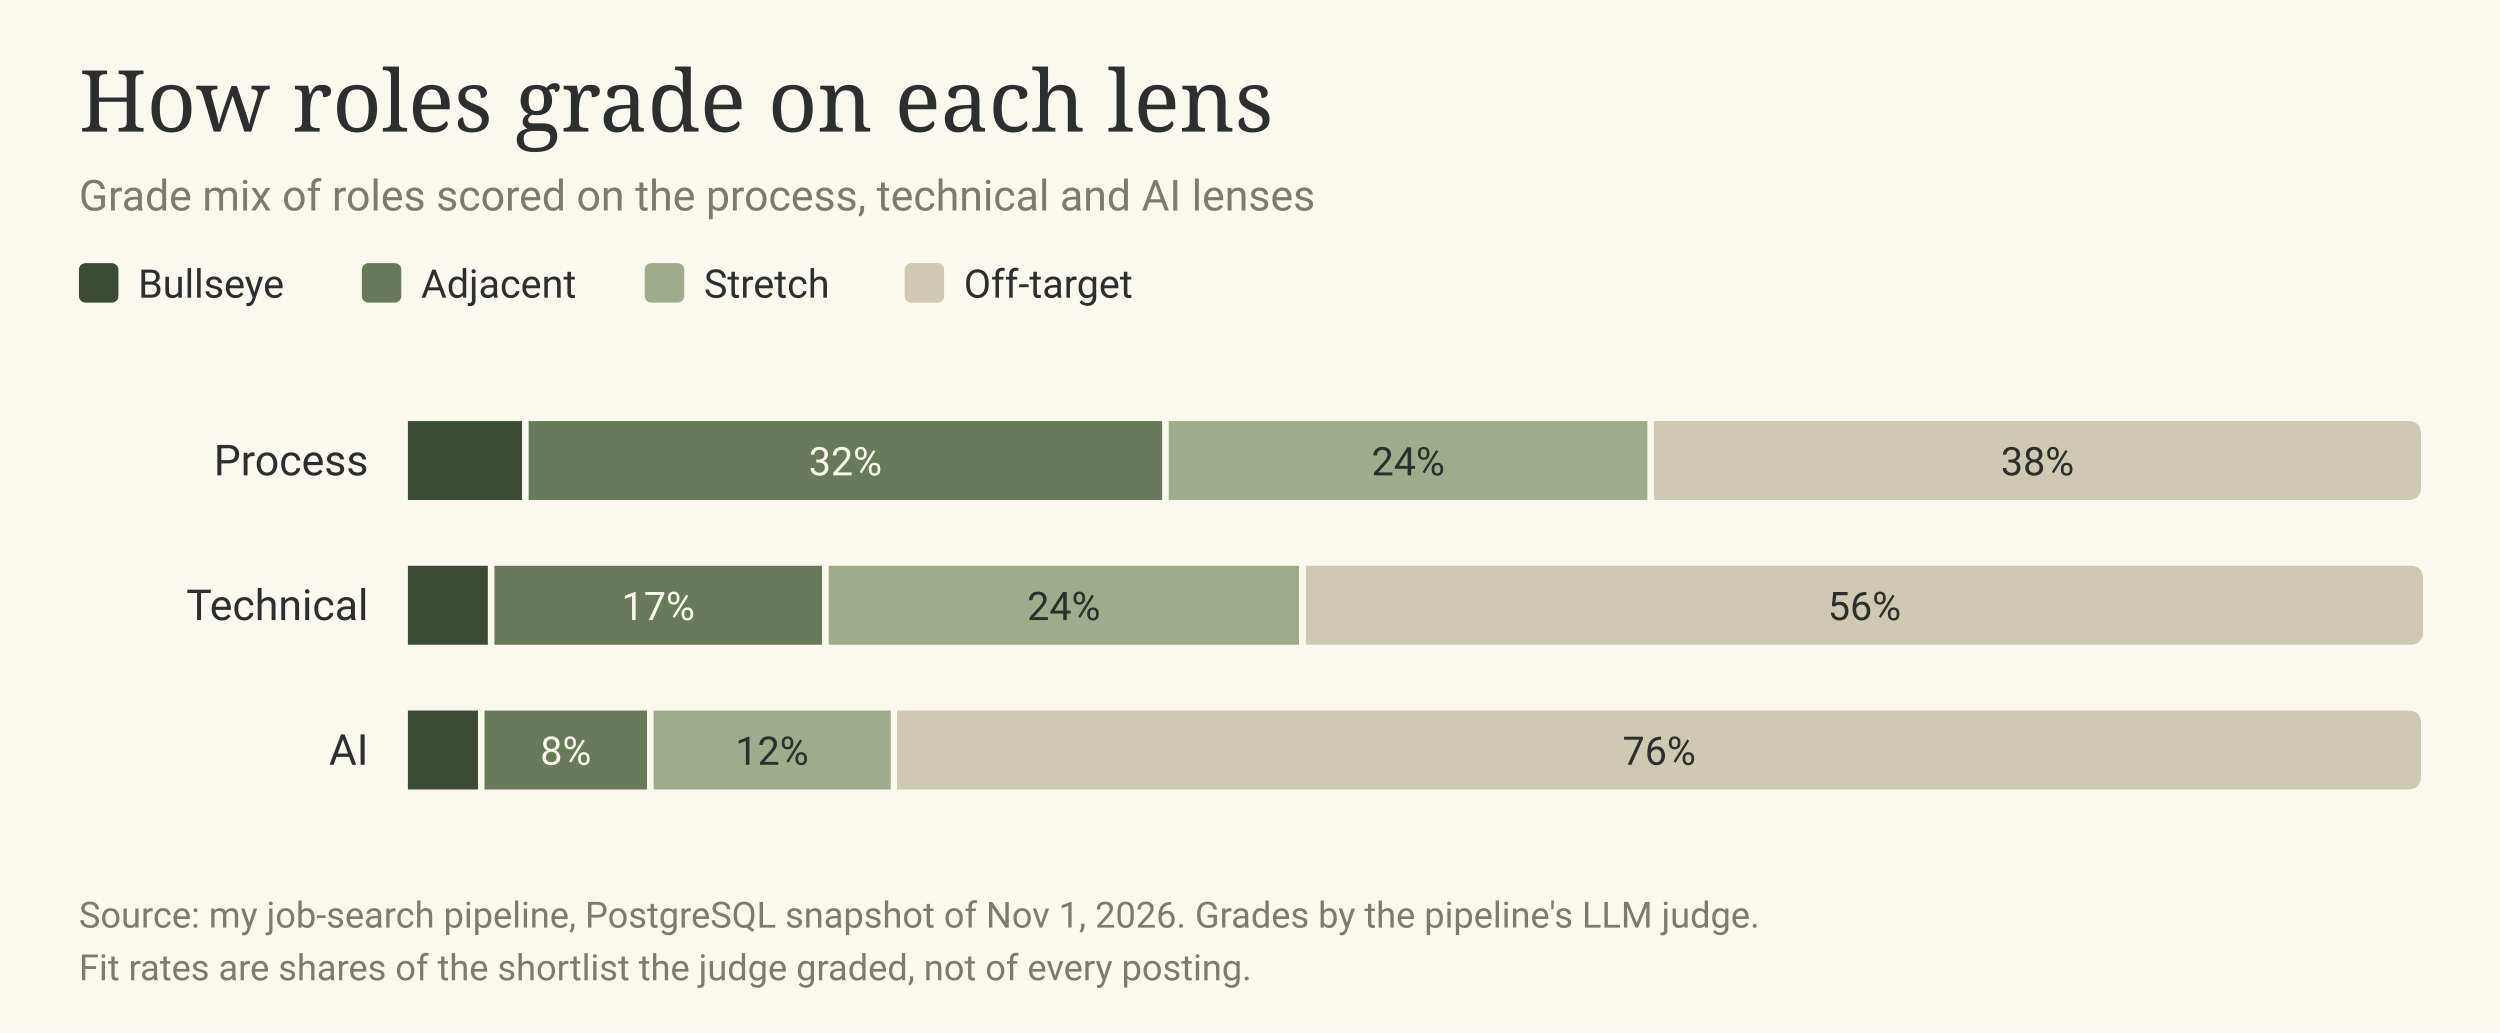
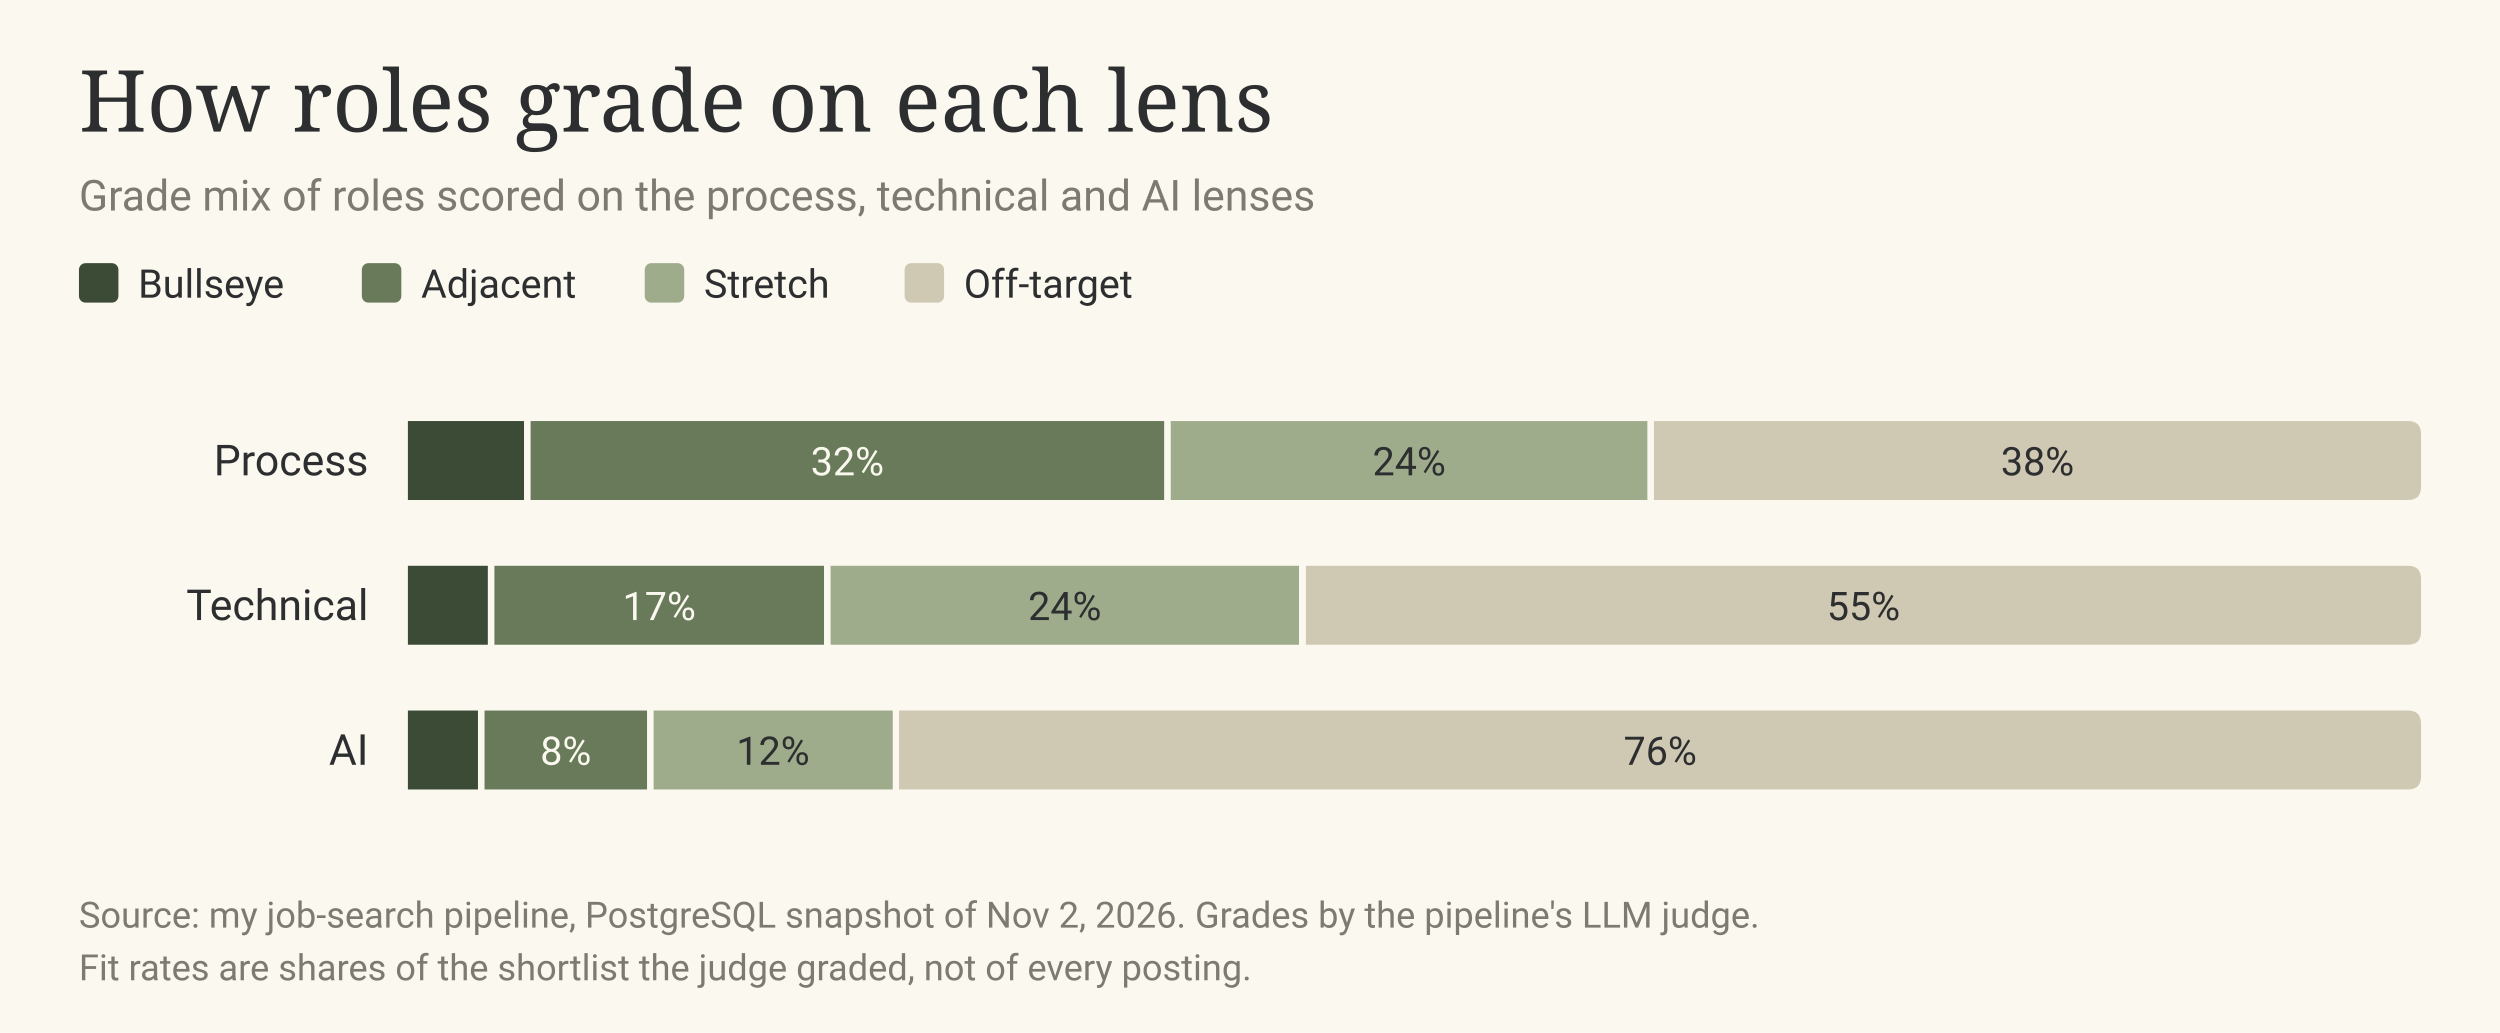
<svg xmlns="http://www.w3.org/2000/svg" viewBox="0 0 760 314" width="760" height="314" role="img" aria-labelledby="t d">
  <rect width="760" height="314" fill="#fbf8ef" />
  <text x="24" y="40" font-family="'Instrument Serif', 'Iowan Old Style', Georgia, serif" font-size="26" fill="#2c2e2f">How roles grade on each lens</text>
  <text x="24" y="64" font-family="-apple-system, BlinkMacSystemFont, 'Segoe UI', Roboto, Inter, sans-serif" font-size="13" fill="#7c7a71">Grade mix of roles scored on the process, technical and AI lenses</text>
  <rect x="24" y="80" width="12" height="12" rx="2" fill="#3b4b35" />
  <text x="42" y="90.5" font-family="-apple-system, BlinkMacSystemFont, 'Segoe UI', Roboto, Inter, sans-serif" font-size="12" fill="#2c2e2f">Bullseye</text>
  <rect x="110" y="80" width="12" height="12" rx="2" fill="#687a5a" />
  <text x="128" y="90.5" font-family="-apple-system, BlinkMacSystemFont, 'Segoe UI', Roboto, Inter, sans-serif" font-size="12" fill="#2c2e2f">Adjacent</text>
  <rect x="196" y="80" width="12" height="12" rx="2" fill="#9fac8c" />
  <text x="214" y="90.5" font-family="-apple-system, BlinkMacSystemFont, 'Segoe UI', Roboto, Inter, sans-serif" font-size="12" fill="#2c2e2f">Stretch</text>
  <rect x="275" y="80" width="12" height="12" rx="2" fill="#cfc8b2" />
  <text x="293" y="90.5" font-family="-apple-system, BlinkMacSystemFont, 'Segoe UI', Roboto, Inter, sans-serif" font-size="12" fill="#2c2e2f">Off-target</text>
  <text x="112" y="144.5" text-anchor="end" font-family="-apple-system, BlinkMacSystemFont, 'Segoe UI', Roboto, Inter, sans-serif" font-size="13" fill="#2c2e2f">Process</text>
  <g>
-     <rect x="124.0" y="128.0" width="34.7" height="24" fill="#3b4b35" />
+     <rect x="124.0" y="128.0" width="35.3" height="24" fill="#3b4b35" />
  </g>
  <g>
-     <rect x="160.7" y="128.0" width="192.6" height="24" fill="#687a5a" />
-     <text x="257.0" y="144.5" text-anchor="middle" font-family="-apple-system, BlinkMacSystemFont, 'Segoe UI', Roboto, Inter, sans-serif" font-size="12" fill="#fbf8ef">32%</text>
+     <rect x="161.3" y="128.0" width="192.6" height="24" fill="#687a5a" />
+     <text x="257.6" y="144.5" text-anchor="middle" font-family="-apple-system, BlinkMacSystemFont, 'Segoe UI', Roboto, Inter, sans-serif" font-size="12" fill="#fbf8ef">32%</text>
  </g>
  <g>
-     <rect x="355.3" y="128.0" width="145.5" height="24" fill="#9fac8c" />
-     <text x="428.1" y="144.5" text-anchor="middle" font-family="-apple-system, BlinkMacSystemFont, 'Segoe UI', Roboto, Inter, sans-serif" font-size="12" fill="#2c2e2f">24%</text>
+     <rect x="355.9" y="128.0" width="144.9" height="24" fill="#9fac8c" />
+     <text x="428.4" y="144.5" text-anchor="middle" font-family="-apple-system, BlinkMacSystemFont, 'Segoe UI', Roboto, Inter, sans-serif" font-size="12" fill="#2c2e2f">24%</text>
  </g>
  <g>
    <path d="M502.8,128.0H732.0Q736.0,128.0 736.0,132.0V148.0Q736.0,152.0 732.0,152.0H502.8Z" fill="#cfc8b2" />
    <text x="619.4" y="144.5" text-anchor="middle" font-family="-apple-system, BlinkMacSystemFont, 'Segoe UI', Roboto, Inter, sans-serif" font-size="12" fill="#2c2e2f">38%</text>
  </g>
  <text x="112" y="188.5" text-anchor="end" font-family="-apple-system, BlinkMacSystemFont, 'Segoe UI', Roboto, Inter, sans-serif" font-size="13" fill="#2c2e2f">Technical</text>
  <g>
    <rect x="124.0" y="172.0" width="24.3" height="24" fill="#3b4b35" />
  </g>
  <g>
-     <rect x="150.3" y="172.0" width="99.6" height="24" fill="#687a5a" />
-     <text x="200.1" y="188.5" text-anchor="middle" font-family="-apple-system, BlinkMacSystemFont, 'Segoe UI', Roboto, Inter, sans-serif" font-size="12" fill="#fbf8ef">17%</text>
+     <rect x="150.3" y="172.0" width="100.2" height="24" fill="#687a5a" />
+     <text x="200.4" y="188.5" text-anchor="middle" font-family="-apple-system, BlinkMacSystemFont, 'Segoe UI', Roboto, Inter, sans-serif" font-size="12" fill="#fbf8ef">17%</text>
  </g>
  <g>
-     <rect x="251.9" y="172.0" width="143.0" height="24" fill="#9fac8c" />
-     <text x="323.4" y="188.5" text-anchor="middle" font-family="-apple-system, BlinkMacSystemFont, 'Segoe UI', Roboto, Inter, sans-serif" font-size="12" fill="#2c2e2f">24%</text>
+     <rect x="252.5" y="172.0" width="142.4" height="24" fill="#9fac8c" />
+     <text x="323.7" y="188.5" text-anchor="middle" font-family="-apple-system, BlinkMacSystemFont, 'Segoe UI', Roboto, Inter, sans-serif" font-size="12" fill="#2c2e2f">24%</text>
  </g>
  <g>
-     <path d="M397.0,172.0H732.6Q736.6,172.0 736.6,176.0V192.0Q736.6,196.0 732.6,196.0H397.0Z" fill="#cfc8b2" />
-     <text x="566.8" y="188.5" text-anchor="middle" font-family="-apple-system, BlinkMacSystemFont, 'Segoe UI', Roboto, Inter, sans-serif" font-size="12" fill="#2c2e2f">56%</text>
+     <path d="M397.0,172.0H732.0Q736.0,172.0 736.0,176.0V192.0Q736.0,196.0 732.0,196.0H397.0Z" fill="#cfc8b2" />
+     <text x="566.5" y="188.5" text-anchor="middle" font-family="-apple-system, BlinkMacSystemFont, 'Segoe UI', Roboto, Inter, sans-serif" font-size="12" fill="#2c2e2f">55%</text>
  </g>
  <text x="112" y="232.5" text-anchor="end" font-family="-apple-system, BlinkMacSystemFont, 'Segoe UI', Roboto, Inter, sans-serif" font-size="13" fill="#2c2e2f">AI</text>
  <g>
    <rect x="124.0" y="216.0" width="21.3" height="24" fill="#3b4b35" />
  </g>
  <g>
    <rect x="147.3" y="216.0" width="49.4" height="24" fill="#687a5a" />
    <text x="172.0" y="232.5" text-anchor="middle" font-family="-apple-system, BlinkMacSystemFont, 'Segoe UI', Roboto, Inter, sans-serif" font-size="12" fill="#fbf8ef">8%</text>
  </g>
  <g>
-     <rect x="198.7" y="216.0" width="72.1" height="24" fill="#9fac8c" />
-     <text x="234.7" y="232.5" text-anchor="middle" font-family="-apple-system, BlinkMacSystemFont, 'Segoe UI', Roboto, Inter, sans-serif" font-size="12" fill="#2c2e2f">12%</text>
+     <rect x="198.7" y="216.0" width="72.7" height="24" fill="#9fac8c" />
+     <text x="235.0" y="232.5" text-anchor="middle" font-family="-apple-system, BlinkMacSystemFont, 'Segoe UI', Roboto, Inter, sans-serif" font-size="12" fill="#2c2e2f">12%</text>
  </g>
  <g>
-     <path d="M272.7,216.0H732.0Q736.0,216.0 736.0,220.0V236.0Q736.0,240.0 732.0,240.0H272.7Z" fill="#cfc8b2" />
-     <text x="504.4" y="232.5" text-anchor="middle" font-family="-apple-system, BlinkMacSystemFont, 'Segoe UI', Roboto, Inter, sans-serif" font-size="12" fill="#2c2e2f">76%</text>
+     <path d="M273.3,216.0H732.0Q736.0,216.0 736.0,220.0V236.0Q736.0,240.0 732.0,240.0H273.3Z" fill="#cfc8b2" />
+     <text x="504.7" y="232.5" text-anchor="middle" font-family="-apple-system, BlinkMacSystemFont, 'Segoe UI', Roboto, Inter, sans-serif" font-size="12" fill="#2c2e2f">76%</text>
  </g>
-   <text x="24" y="282" font-family="-apple-system, BlinkMacSystemFont, 'Segoe UI', Roboto, Inter, sans-serif" font-size="11" fill="#7c7a71">Source: my job-search pipeline, PostgreSQL snapshot of Nov 1, 2026. Grades by the pipeline's LLM judge.</text>
+   <text x="24" y="282" font-family="-apple-system, BlinkMacSystemFont, 'Segoe UI', Roboto, Inter, sans-serif" font-size="11" fill="#7c7a71">Source: my job-search pipeline, PostgreSQL snapshot of Nov 2, 2026. Grades by the pipeline's LLM judge.</text>
  <text x="24" y="298" font-family="-apple-system, BlinkMacSystemFont, 'Segoe UI', Roboto, Inter, sans-serif" font-size="11" fill="#7c7a71">Fit rates are shares of the shortlist the judge graded, not of every posting.</text>
</svg>
